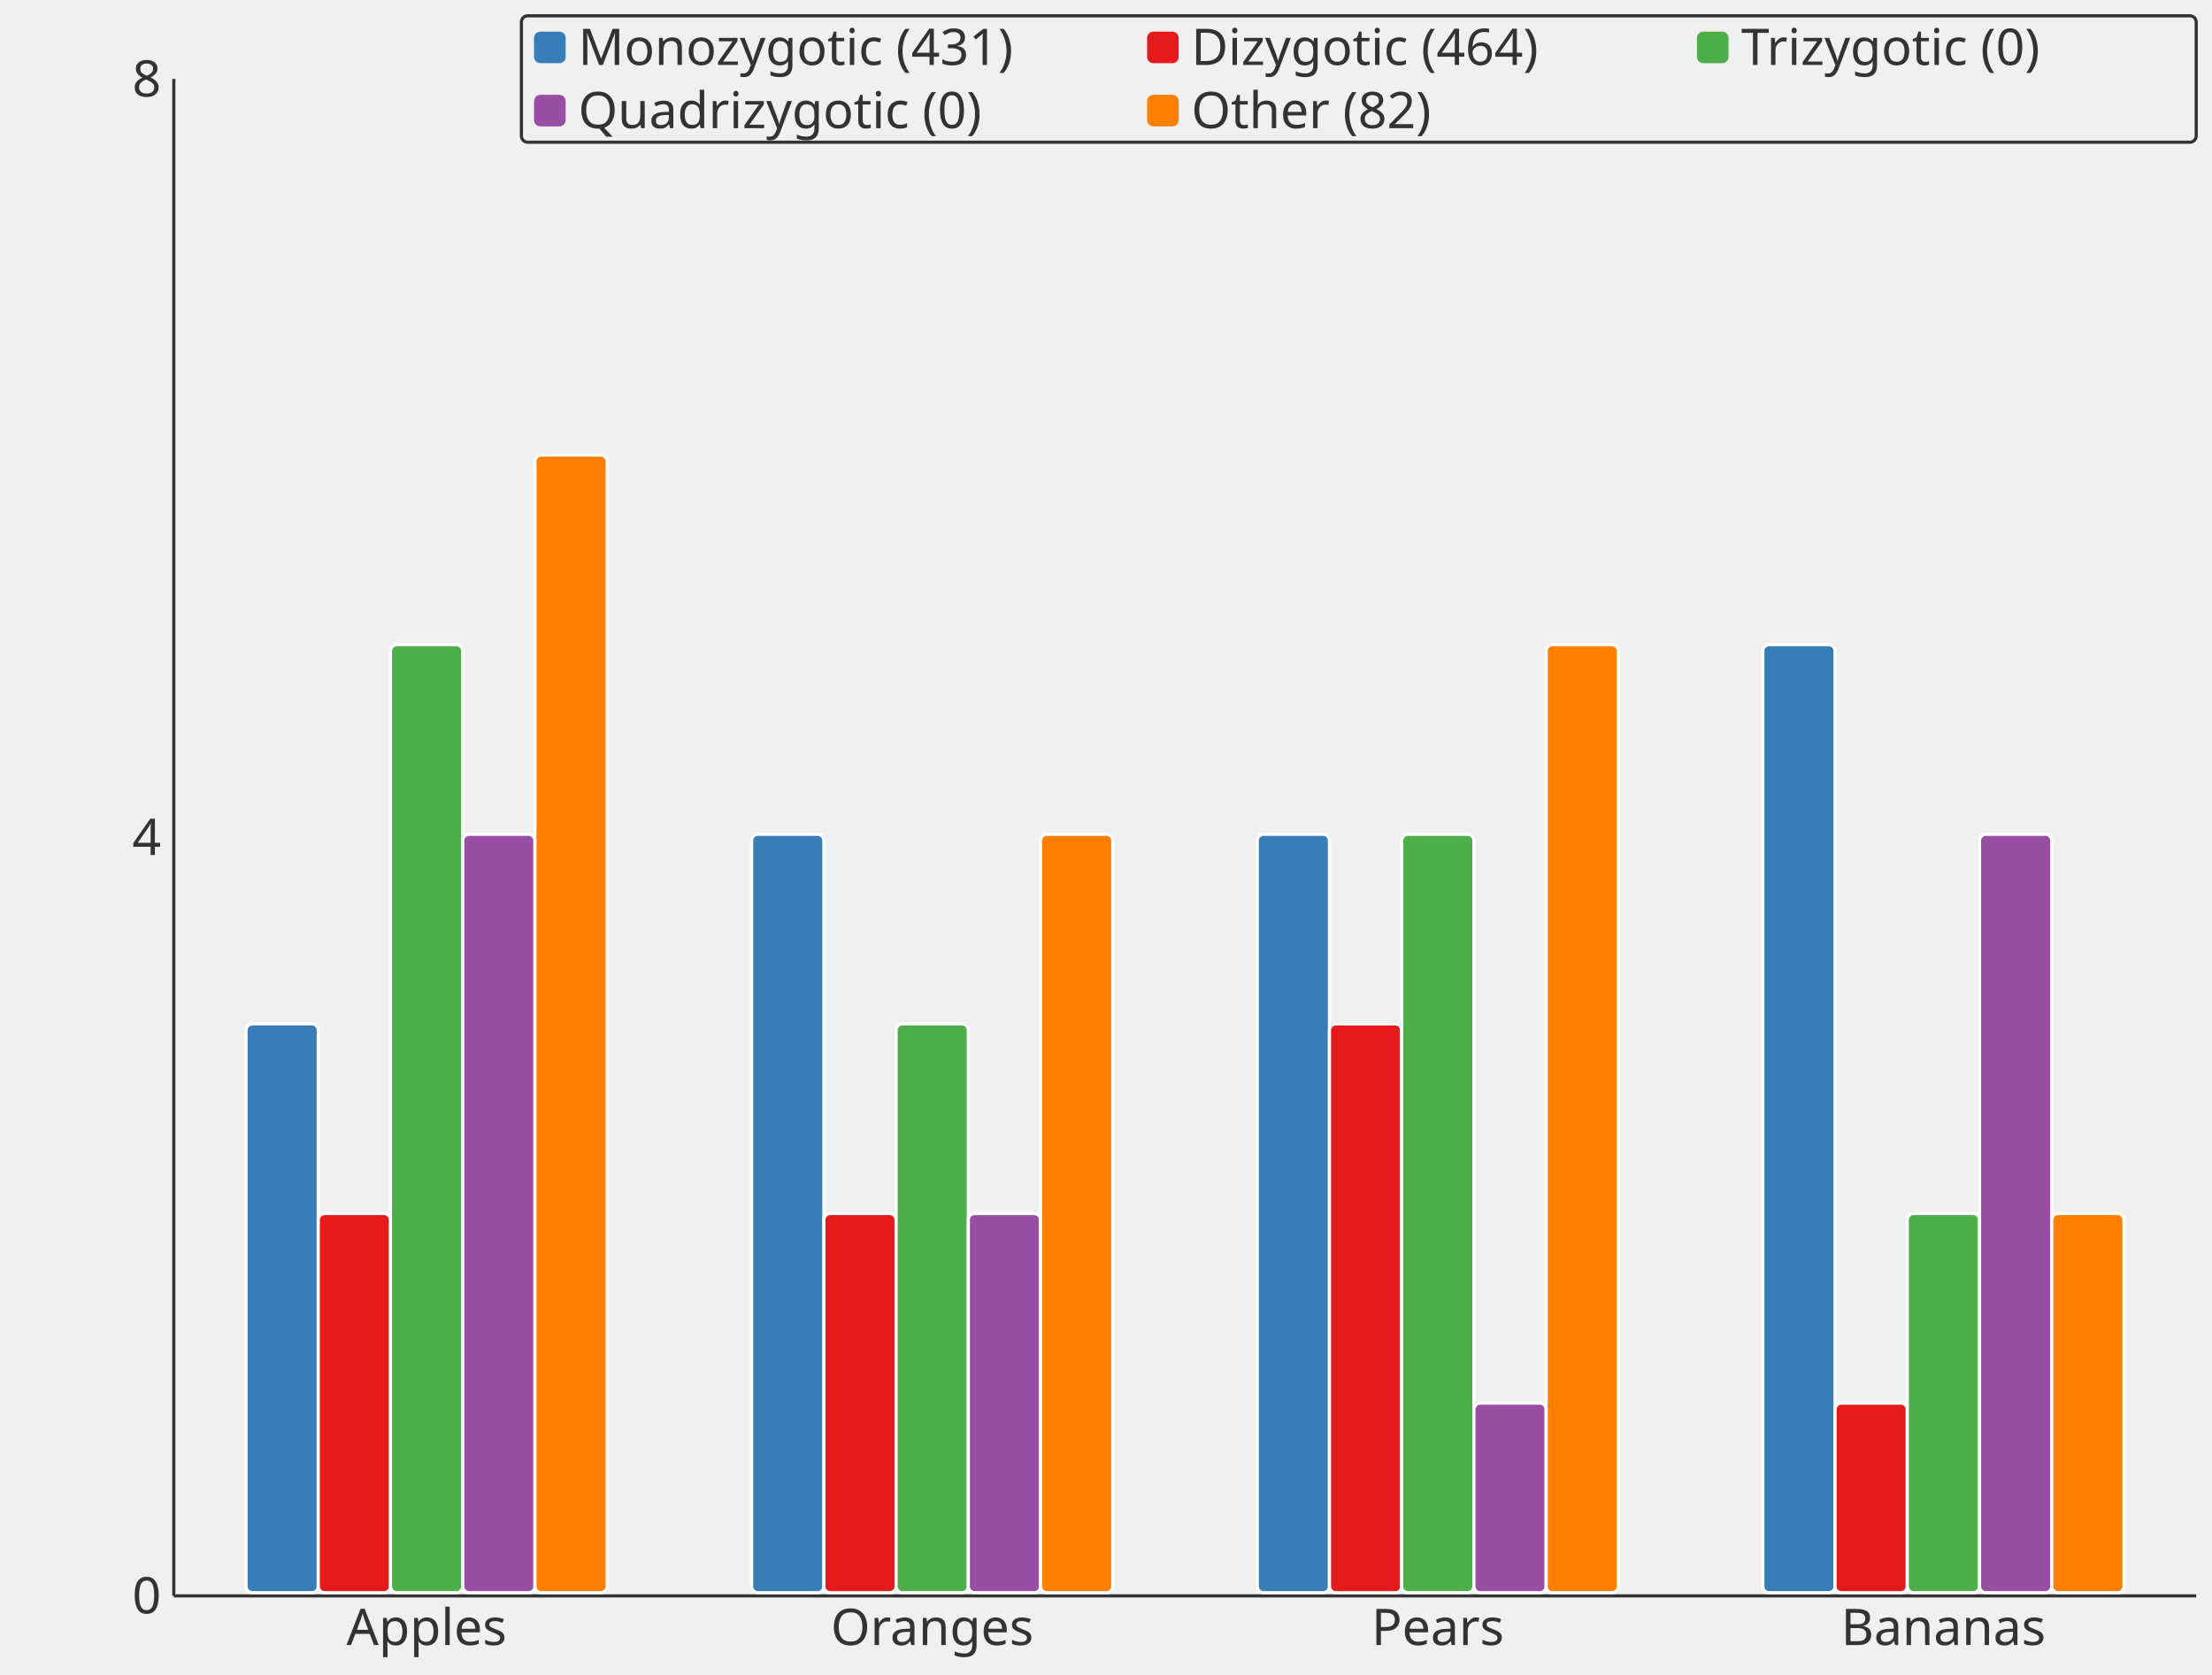
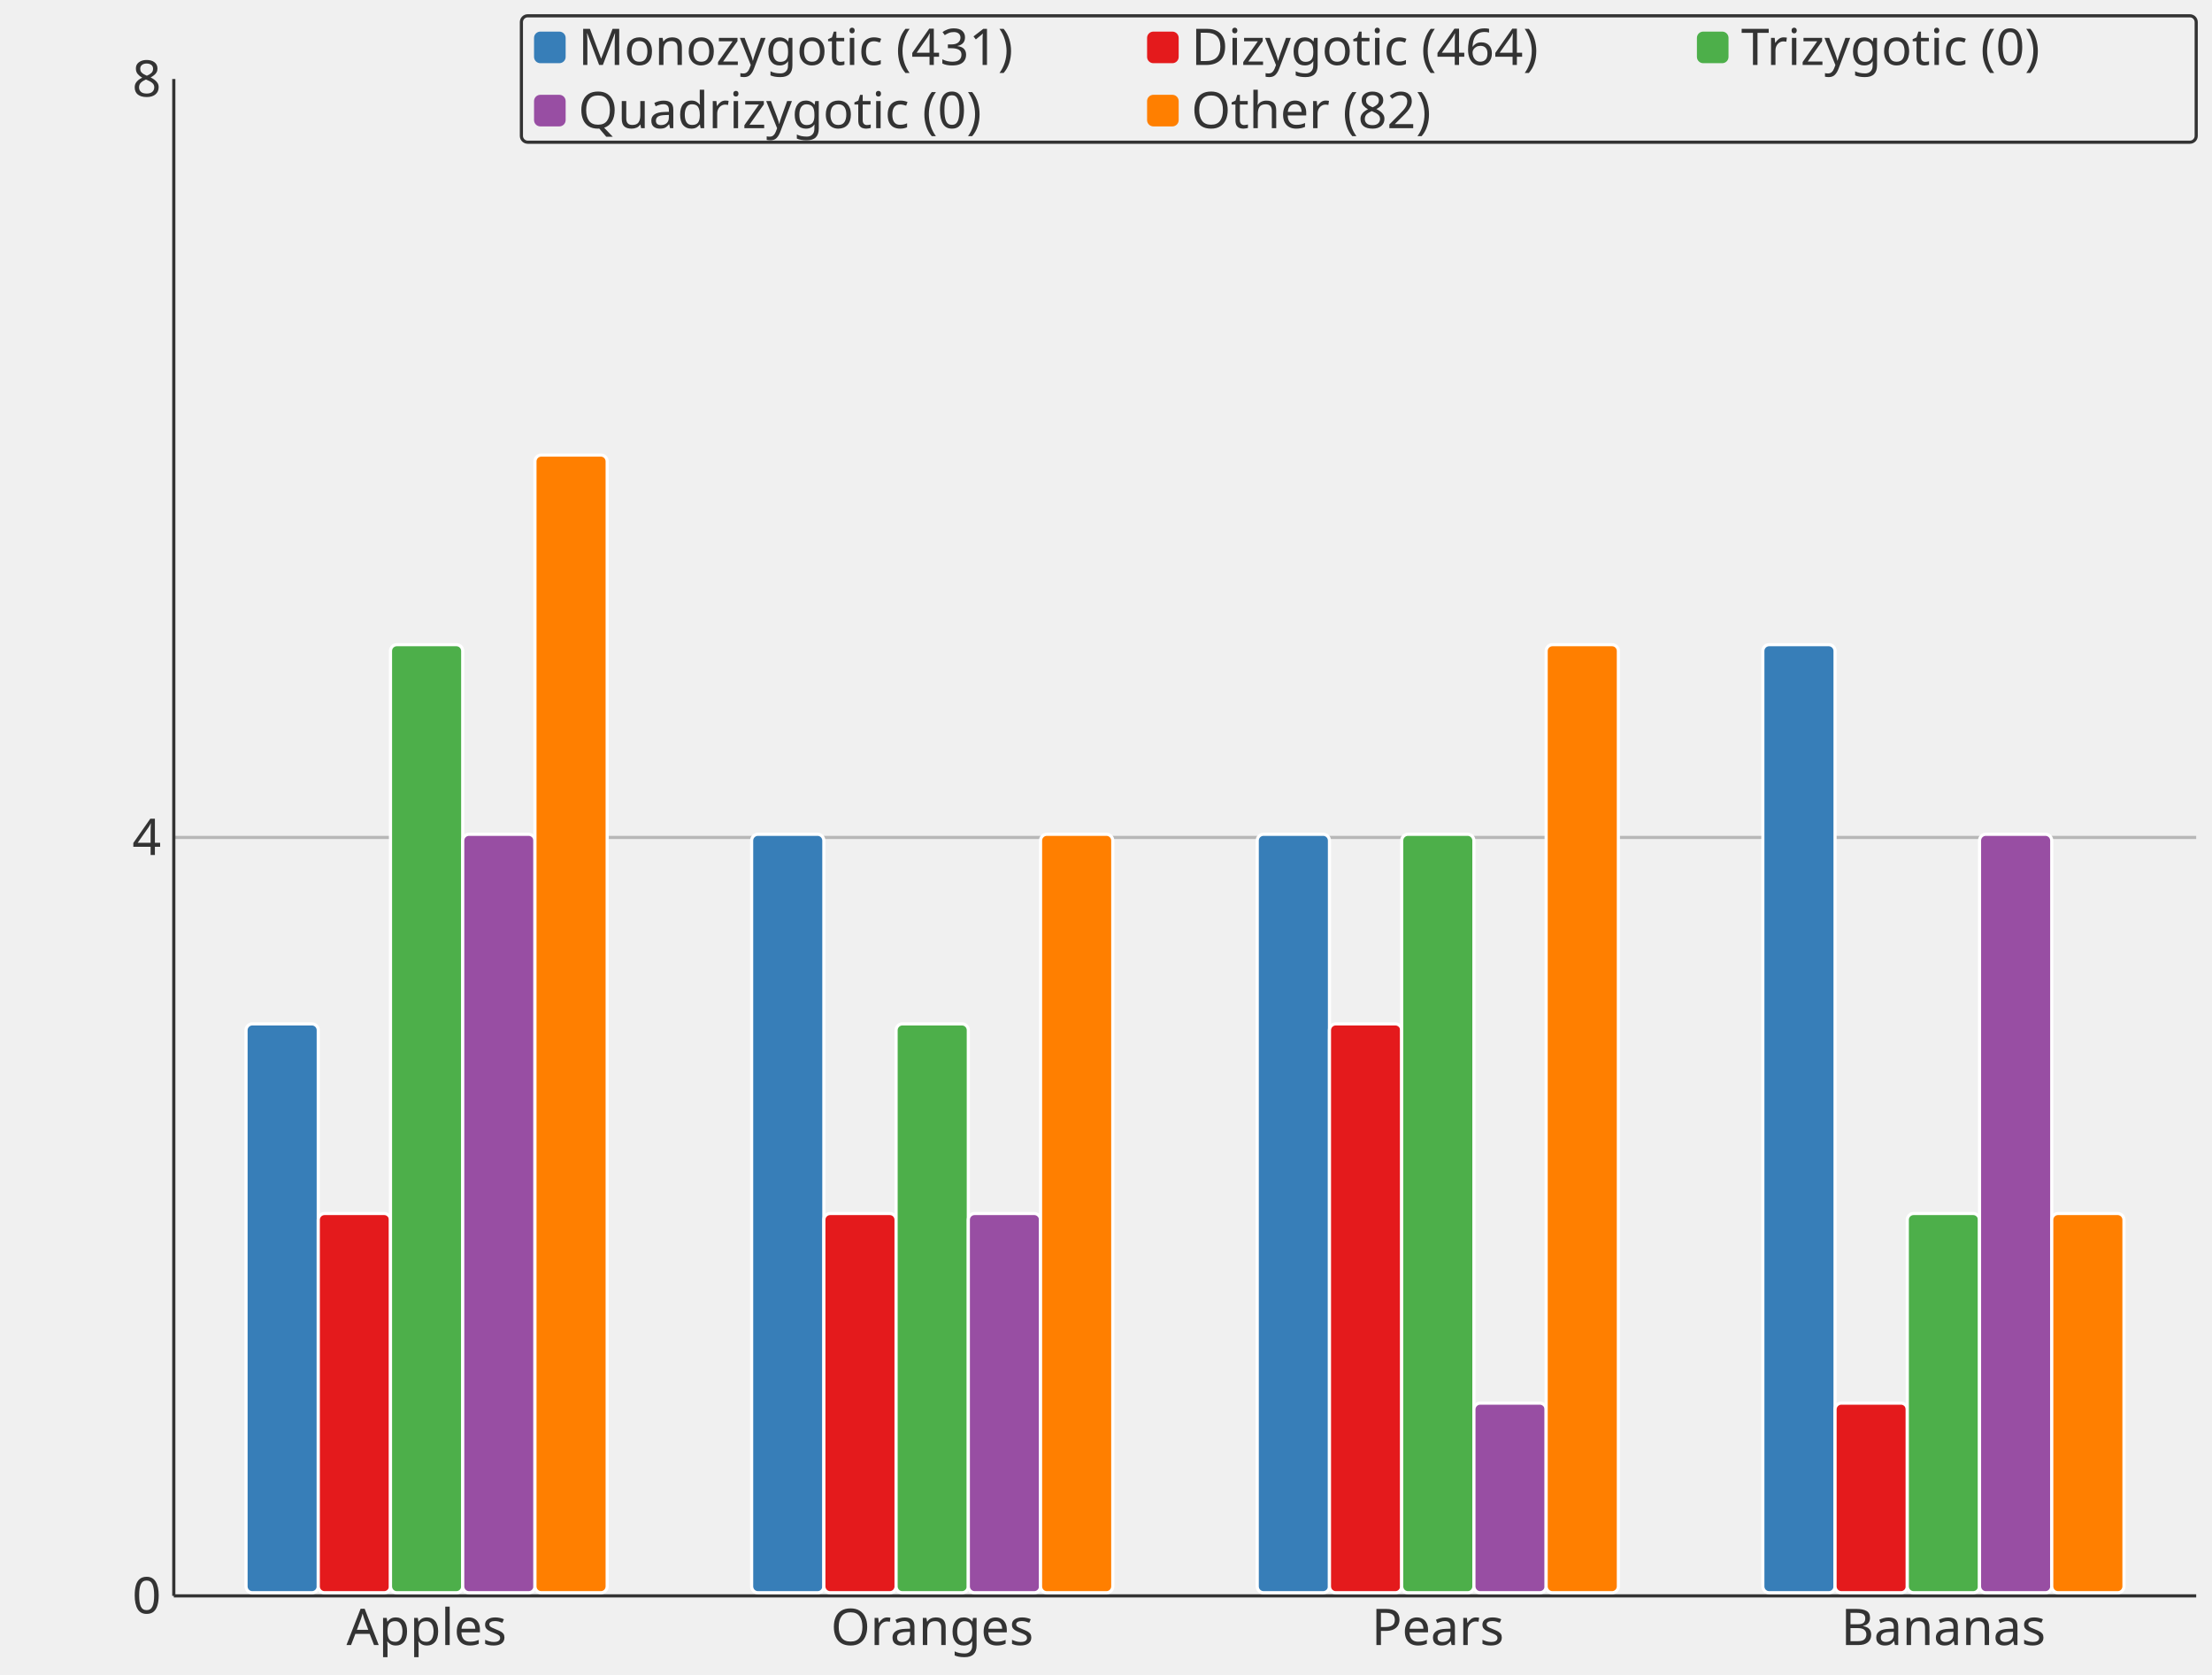
<svg xmlns="http://www.w3.org/2000/svg" font-family="sans-serif" font-size="16" viewBox="-55 -25 700 530">
  <style>
		@media (prefers-color-scheme: dark) {
			[fill="#333"] {fill: white}
			[stroke="#333"] {stroke: white}
		}
	</style>
  <g role="table">
    <line stroke="#333" x1="0" x2="0" y1="0" y2="480" />
    <line stroke="#333" x1="0" x2="640" y1="480" y2="480" />
+     <line opacity="0.3" stroke="#333" x1="0" x2="640" y1="240" y2="240" />
    <g aria-hidden="true">
      <text dominant-baseline="middle" fill="#333" text-anchor="end" x="-4" y="480">0</text>
      <text dominant-baseline="middle" fill="#333" text-anchor="end" x="-4" y="240">4</text>
      <text dominant-baseline="middle" fill="#333" text-anchor="end" x="-4" y="0">8</text>
    </g>
    <g role="row">
      <text dominant-baseline="middle" fill="#333" role="columnheader" text-anchor="middle" x="80" y="490">Apples</text>
      <text dominant-baseline="middle" fill="#333" role="columnheader" text-anchor="middle" x="240" y="490">Oranges</text>
      <text dominant-baseline="middle" fill="#333" role="columnheader" text-anchor="middle" x="400" y="490">Pears</text>
      <text dominant-baseline="middle" fill="#333" role="columnheader" text-anchor="middle" x="560" y="490">Bananas</text>
    </g>
    <g aria-hidden="true">
      <rect fill="none" height="40" rx="2" ry="2" stroke="#333" width="530" x="110" y="-20" />
      <rect fill="#377eb8" height="10" rx="2" ry="2" width="10" x="114" y="-15" />
      <text dominant-baseline="middle" fill="#333" x="128" y="-10">Monozygotic (431)</text>
      <rect fill="#e41a1c" height="10" rx="2" ry="2" width="10" x="308" y="-15" />
      <text dominant-baseline="middle" fill="#333" x="322" y="-10">Dizygotic (464)</text>
      <rect fill="#4daf4a" height="10" rx="2" ry="2" width="10" x="482" y="-15" />
      <text dominant-baseline="middle" fill="#333" x="496" y="-10">Trizygotic (0)</text>
      <rect fill="#984ea3" height="10" rx="2" ry="2" width="10" x="114" y="5" />
      <text dominant-baseline="middle" fill="#333" x="128" y="10">Quadrizygotic (0)</text>
      <rect fill="#ff7f00" height="10" rx="2" ry="2" width="10" x="308" y="5" />
      <text dominant-baseline="middle" fill="#333" x="322" y="10">Other (82)</text>
    </g>
    <g fill="#377eb8" role="row" stroke="white">
      <rect height="180" role="cell" rx="2" ry="2" width="22.857" x="22.857" y="299">
				</rect>
      <rect height="240" role="cell" rx="2" ry="2" width="22.857" x="182.857" y="239">
				</rect>
      <rect height="240" role="cell" rx="2" ry="2" width="22.857" x="342.857" y="239">
				</rect>
      <rect height="300" role="cell" rx="2" ry="2" width="22.857" x="502.857" y="179">
				</rect>
    </g>
    <g fill="#e41a1c" role="row" stroke="white">
      <rect height="120" role="cell" rx="2" ry="2" width="22.857" x="45.714" y="359">
				</rect>
      <rect height="120" role="cell" rx="2" ry="2" width="22.857" x="205.714" y="359">
				</rect>
      <rect height="180" role="cell" rx="2" ry="2" width="22.857" x="365.714" y="299">
				</rect>
      <rect height="60" role="cell" rx="2" ry="2" width="22.857" x="525.714" y="419">
				</rect>
    </g>
    <g fill="#4daf4a" role="row" stroke="white">
      <rect height="300" role="cell" rx="2" ry="2" width="22.857" x="68.571" y="179">
				</rect>
      <rect height="180" role="cell" rx="2" ry="2" width="22.857" x="228.571" y="299">
				</rect>
      <rect height="240" role="cell" rx="2" ry="2" width="22.857" x="388.571" y="239">
				</rect>
      <rect height="120" role="cell" rx="2" ry="2" width="22.857" x="548.571" y="359">
				</rect>
    </g>
    <g fill="#984ea3" role="row" stroke="white">
      <rect height="240" role="cell" rx="2" ry="2" width="22.857" x="91.429" y="239">
				</rect>
      <rect height="120" role="cell" rx="2" ry="2" width="22.857" x="251.429" y="359">
				</rect>
      <rect height="60" role="cell" rx="2" ry="2" width="22.857" x="411.429" y="419">
				</rect>
      <rect height="240" role="cell" rx="2" ry="2" width="22.857" x="571.429" y="239">
				</rect>
    </g>
    <g fill="#ff7f00" role="row" stroke="white">
      <rect height="360" role="cell" rx="2" ry="2" width="22.857" x="114.286" y="119">
				</rect>
      <rect height="240" role="cell" rx="2" ry="2" width="22.857" x="274.286" y="239">
				</rect>
      <rect height="300" role="cell" rx="2" ry="2" width="22.857" x="434.286" y="179">
				</rect>
      <rect height="120" role="cell" rx="2" ry="2" width="22.857" x="594.286" y="359">
				</rect>
    </g>
  </g>
</svg>
